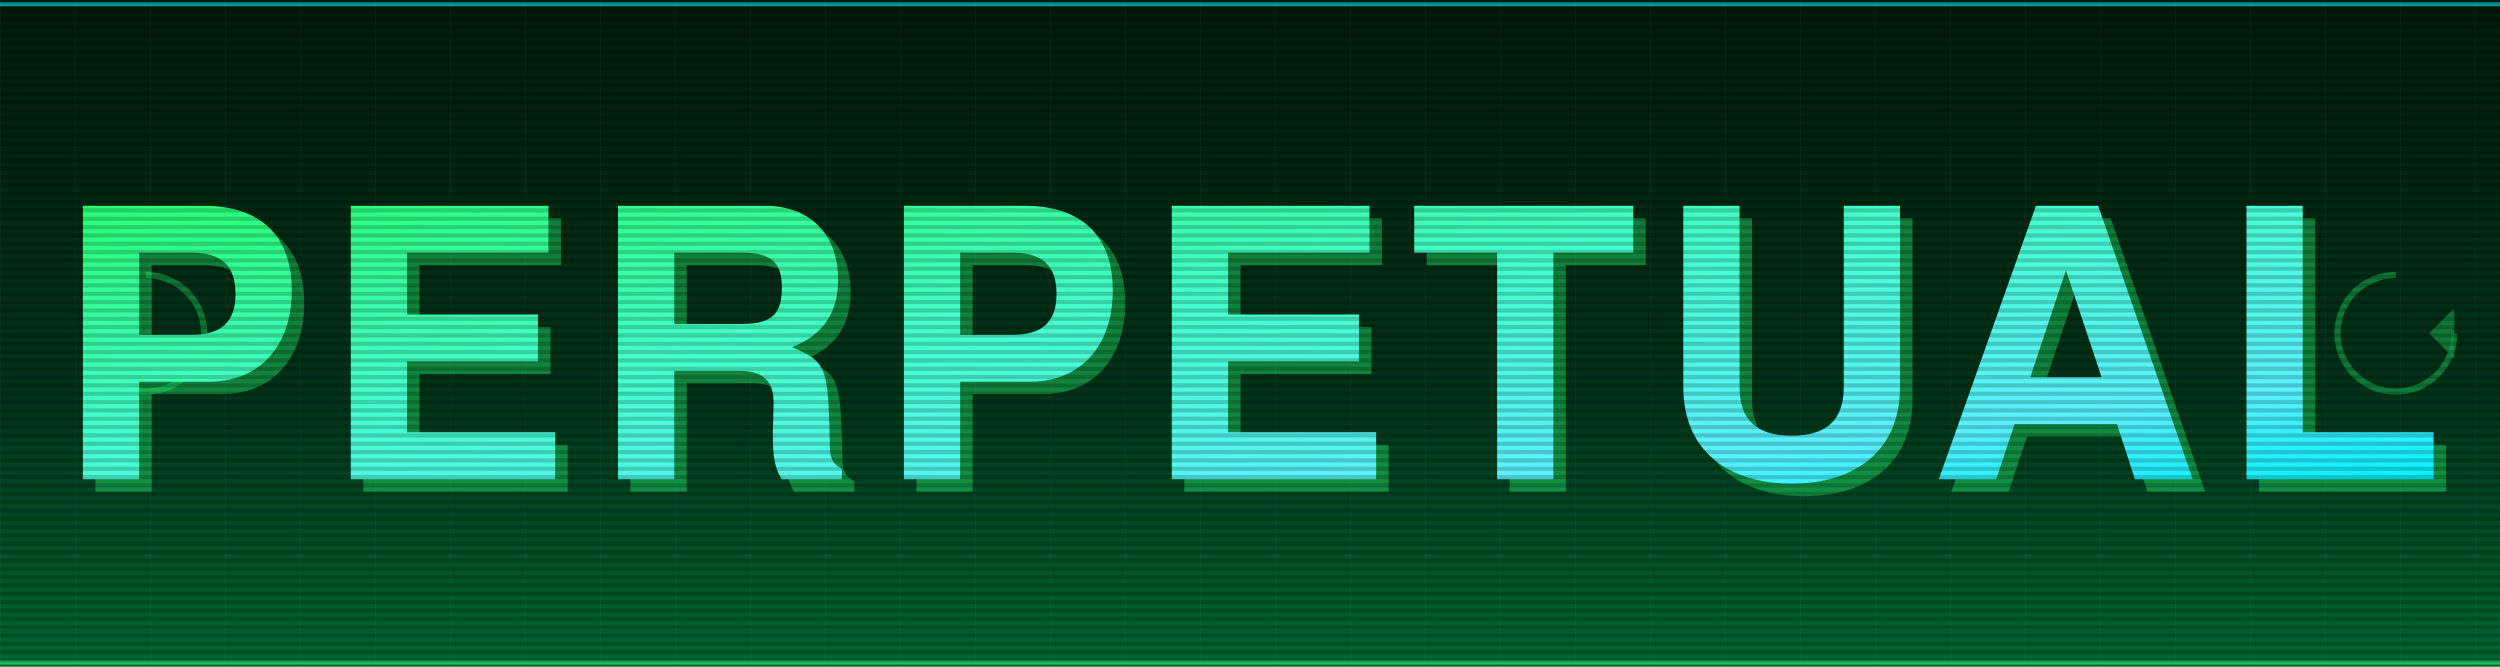
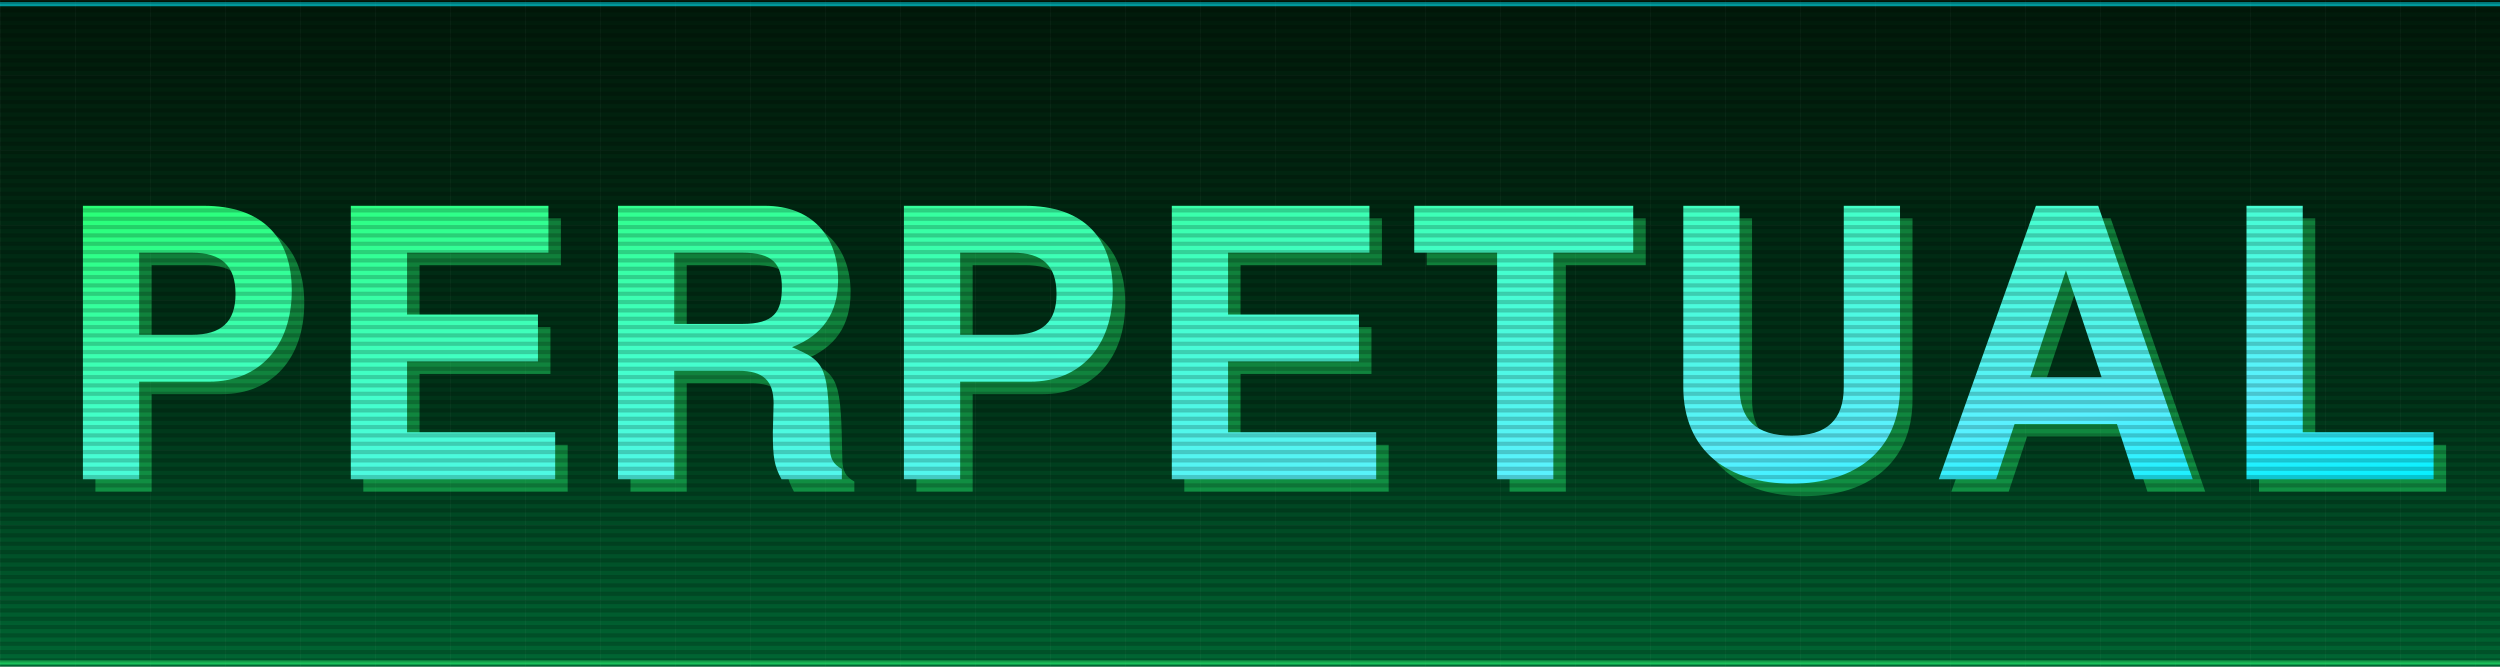
<svg xmlns="http://www.w3.org/2000/svg" viewBox="0 0 1200 320" role="img" aria-label="perpetual" preserveAspectRatio="xMidYMid meet">
  <defs>
    <linearGradient id="bg" x1="0" y1="0" x2="0" y2="1">
      <stop offset="0%" stop-color="#011a0a" />
      <stop offset="60%" stop-color="#003318" />
      <stop offset="100%" stop-color="#006633" />
    </linearGradient>
    <linearGradient id="title" x1="0" y1="0" x2="1" y2="1">
      <stop offset="0%" stop-color="#29ff75" />
      <stop offset="40%" stop-color="#44ffcc" />
      <stop offset="80%" stop-color="#5af1ff" />
      <stop offset="100%" stop-color="#00f0ff" />
    </linearGradient>
    <pattern id="grid" width="36" height="36" patternUnits="userSpaceOnUse">
      <path d="M 36 0 L 0 0 0 36" fill="none" stroke="#ffffff" stroke-width="0.5" opacity="0.06" />
    </pattern>
    <pattern id="scanlines" width="2" height="4" patternUnits="userSpaceOnUse">
      <rect width="2" height="2" fill="#000000" opacity="0.18" />
    </pattern>
-     <symbol id="loop" viewBox="0 0 80 80">
-       <path d="M40 12 A28 28 0 1 1 12 40" fill="none" stroke="#29ff75" stroke-width="3" opacity="0.7" />
-       <polygon points="12,28 12,52 24,40" fill="#29ff75" opacity="0.7" />
-     </symbol>
  </defs>
  <rect width="1200" height="320" fill="url(#bg)" />
  <rect width="1200" height="320" fill="url(#grid)" />
-   <use href="#loop" x="30" y="120" width="80" height="80" opacity="0.5" />
-   <use href="#loop" x="1090" y="120" width="80" height="80" opacity="0.5" transform="scale(-1,1) translate(-2280,0)" />
  <text x="606" y="236" text-anchor="middle" font-family="Impact, 'Arial Black', 'Helvetica Neue', sans-serif" font-size="180" font-weight="900" fill="#29ff75" opacity="0.4" letter-spacing="8">PERPETUAL</text>
  <text x="600" y="230" text-anchor="middle" font-family="Impact, 'Arial Black', 'Helvetica Neue', sans-serif" font-size="180" font-weight="900" fill="url(#title)" letter-spacing="8">PERPETUAL</text>
  <line x1="0" y1="2" x2="1200" y2="2" stroke="#00f0ff" stroke-width="2" opacity="0.6" />
  <line x1="0" y1="318" x2="1200" y2="318" stroke="#29ff75" stroke-width="2" opacity="0.6" />
  <rect width="1200" height="320" fill="url(#scanlines)" />
</svg>
